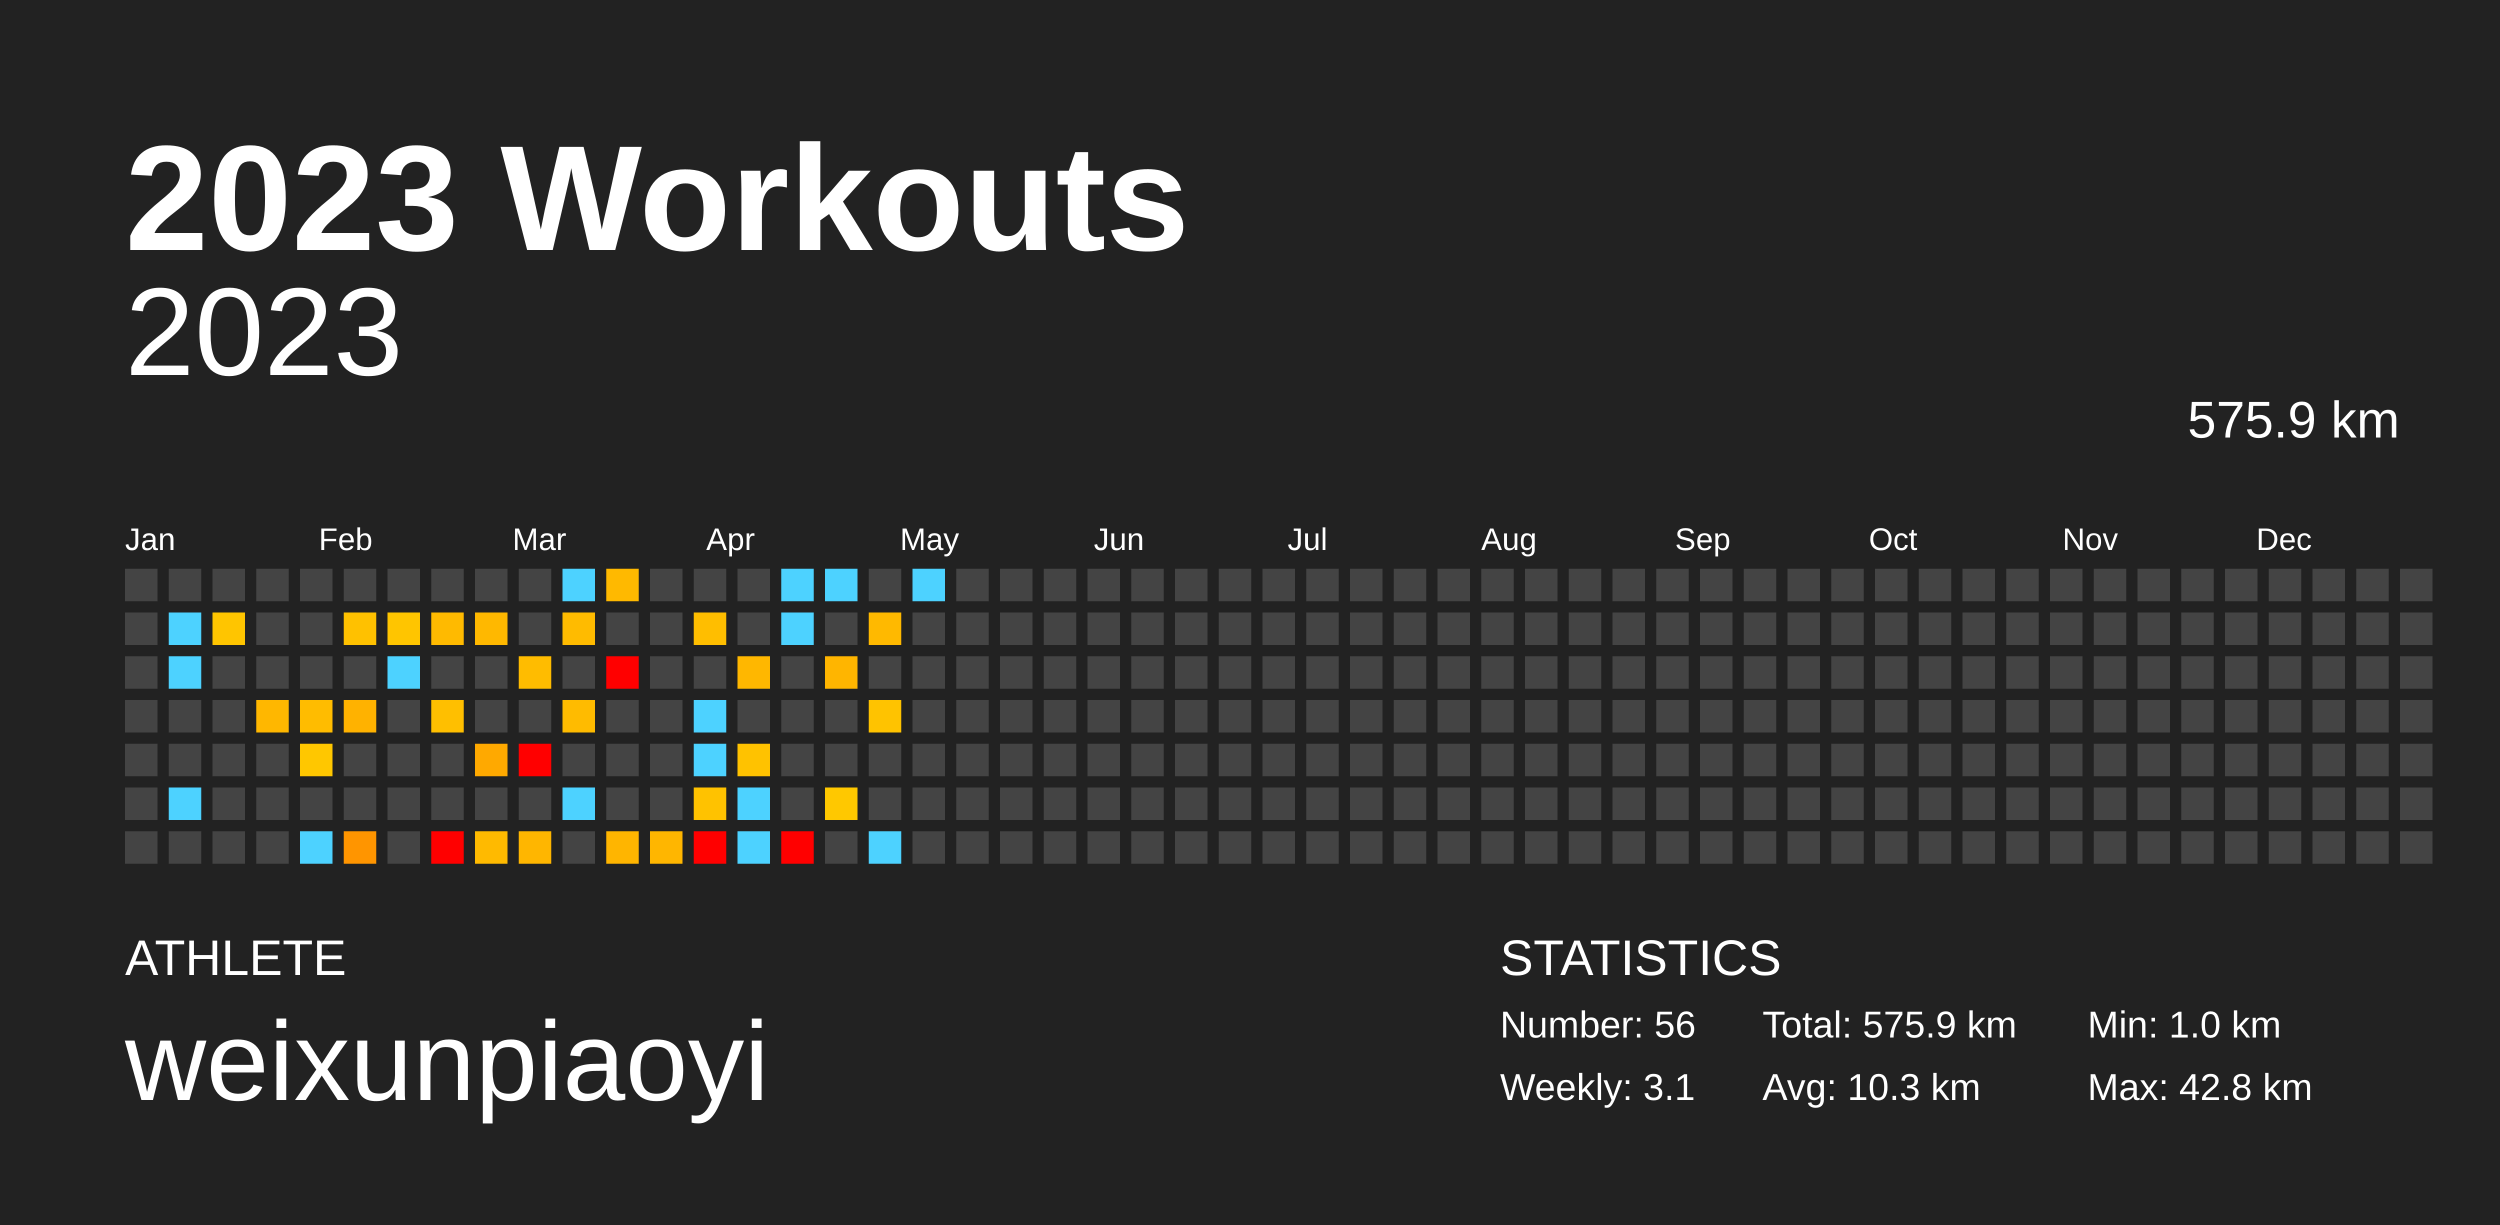
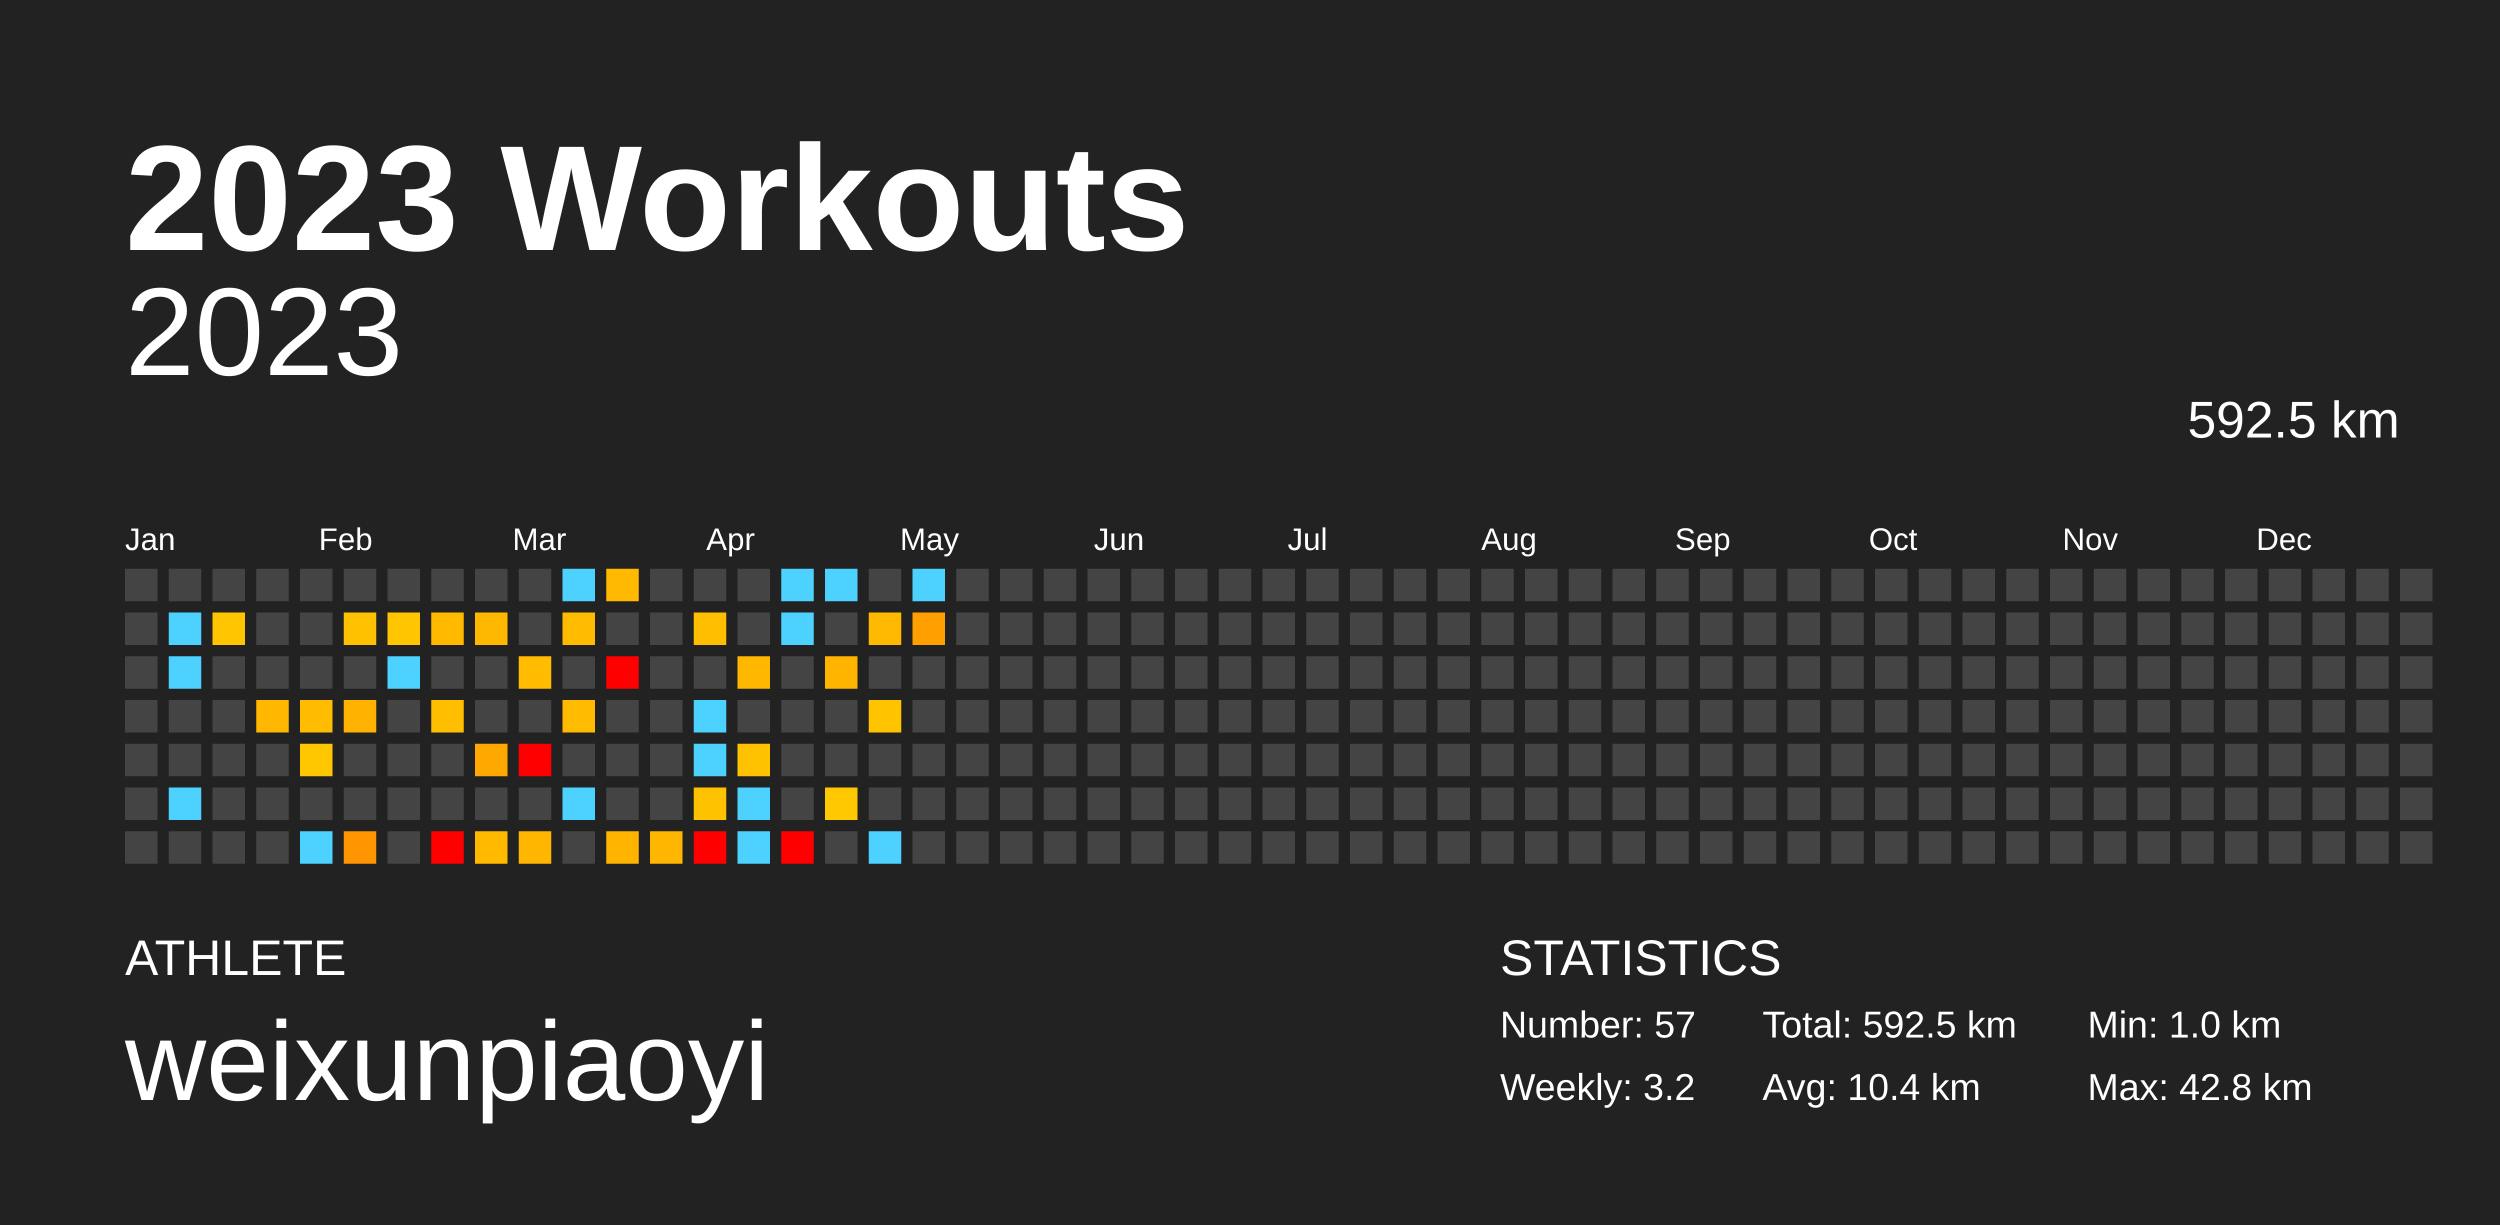
<svg xmlns="http://www.w3.org/2000/svg" baseProfile="full" height="98mm" version="1.1" viewBox="0,0,200,98" width="200mm">
  <defs />
  <rect fill="#222222" height="98" width="200" x="0" y="0" />
  <text fill="#FFFFFF" style="font-size:12px; font-family:Arial; font-weight:bold;" x="10" y="20">2023 Workouts</text>
  <text fill="#FFFFFF" style="font-size:4px; font-family:Arial" x="10" y="78">ATHLETE</text>
  <text fill="#FFFFFF" style="font-size:9px; font-family:Arial" x="10" y="88">weixunpiaoyi</text>
  <text fill="#FFFFFF" style="font-size:4px; font-family:Arial" x="120" y="78">STATISTICS</text>
-   <text fill="#FFFFFF" style="font-size:3px; font-family:Arial" x="120" y="83">Number: 56</text>
-   <text fill="#FFFFFF" style="font-size:3px; font-family:Arial" x="120" y="88">Weekly: 3.1</text>
-   <text fill="#FFFFFF" style="font-size:3px; font-family:Arial" x="141" y="83">Total: 575.9 km</text>
-   <text fill="#FFFFFF" style="font-size:3px; font-family:Arial" x="141" y="88">Avg: 10.3 km</text>
+   <text fill="#FFFFFF" style="font-size:3px; font-family:Arial" x="120" y="83">Number: 57</text>
+   <text fill="#FFFFFF" style="font-size:3px; font-family:Arial" x="120" y="88">Weekly: 3.2</text>
+   <text fill="#FFFFFF" style="font-size:3px; font-family:Arial" x="141" y="83">Total: 592.5 km</text>
+   <text fill="#FFFFFF" style="font-size:3px; font-family:Arial" x="141" y="88">Avg: 10.4 km</text>
  <text fill="#FFFFFF" style="font-size:3px; font-family:Arial" x="167" y="83">Min: 1.0 km</text>
  <text fill="#FFFFFF" style="font-size:3px; font-family:Arial" x="167" y="88">Max: 42.8 km</text>
  <text alignment-baseline="hanging" fill="#FFFFFF" style="font-size:10.0px; font-family:Arial;" x="10" y="30">2023</text>
-   <text alignment-baseline="hanging" fill="#FFFFFF" style="font-size:4.125px; font-family:Arial;" x="175" y="35">575.9 km</text>
+   <text alignment-baseline="hanging" fill="#FFFFFF" style="font-size:4.125px; font-family:Arial;" x="175" y="35">592.5 km</text>
  <text fill="#FFFFFF" style="font-size:2.5px; font-family:Arial" x="10.0" y="44">Jan</text>
  <text fill="#FFFFFF" style="font-size:2.5px; font-family:Arial" x="25.5" y="44">Feb</text>
  <text fill="#FFFFFF" style="font-size:2.5px; font-family:Arial" x="41.0" y="44">Mar</text>
  <text fill="#FFFFFF" style="font-size:2.5px; font-family:Arial" x="56.5" y="44">Apr</text>
  <text fill="#FFFFFF" style="font-size:2.5px; font-family:Arial" x="72.0" y="44">May</text>
  <text fill="#FFFFFF" style="font-size:2.5px; font-family:Arial" x="87.5" y="44">Jun</text>
  <text fill="#FFFFFF" style="font-size:2.5px; font-family:Arial" x="103.0" y="44">Jul</text>
  <text fill="#FFFFFF" style="font-size:2.5px; font-family:Arial" x="118.5" y="44">Aug</text>
  <text fill="#FFFFFF" style="font-size:2.5px; font-family:Arial" x="134.0" y="44">Sep</text>
  <text fill="#FFFFFF" style="font-size:2.5px; font-family:Arial" x="149.5" y="44">Oct</text>
  <text fill="#FFFFFF" style="font-size:2.5px; font-family:Arial" x="165.0" y="44">Nov</text>
  <text fill="#FFFFFF" style="font-size:2.5px; font-family:Arial" x="180.5" y="44">Dec</text>
  <rect fill="#444444" height="2.6" width="2.6" x="10.0" y="45.5" />
  <rect fill="#444444" height="2.6" width="2.6" x="10.0" y="49.0" />
  <rect fill="#444444" height="2.6" width="2.6" x="10.0" y="52.5" />
  <rect fill="#444444" height="2.6" width="2.6" x="10.0" y="56.0" />
  <rect fill="#444444" height="2.6" width="2.6" x="10.0" y="59.5" />
  <rect fill="#444444" height="2.6" width="2.6" x="10.0" y="63.0" />
  <rect fill="#444444" height="2.6" width="2.6" x="10.0" y="66.5" />
  <rect fill="#444444" height="2.6" width="2.6" x="13.5" y="45.5" />
  <rect fill="#4dd2ff" height="2.6" width="2.6" x="13.5" y="49.0" />
  <rect fill="#4dd2ff" height="2.6" width="2.6" x="13.5" y="52.5" />
  <rect fill="#444444" height="2.6" width="2.6" x="13.5" y="56.0" />
  <rect fill="#444444" height="2.6" width="2.6" x="13.5" y="59.5" />
  <rect fill="#4dd2ff" height="2.6" width="2.6" x="13.5" y="63.0" />
  <rect fill="#444444" height="2.6" width="2.6" x="13.5" y="66.5" />
  <rect fill="#444444" height="2.6" width="2.6" x="17.0" y="45.5" />
  <rect fill="#ffc500" height="2.6" width="2.6" x="17.0" y="49.0" />
  <rect fill="#444444" height="2.6" width="2.6" x="17.0" y="52.5" />
  <rect fill="#444444" height="2.6" width="2.6" x="17.0" y="56.0" />
  <rect fill="#444444" height="2.6" width="2.6" x="17.0" y="59.5" />
  <rect fill="#444444" height="2.6" width="2.6" x="17.0" y="63.0" />
  <rect fill="#444444" height="2.6" width="2.6" x="17.0" y="66.5" />
  <rect fill="#444444" height="2.6" width="2.6" x="20.5" y="45.5" />
  <rect fill="#444444" height="2.6" width="2.6" x="20.5" y="49.0" />
  <rect fill="#444444" height="2.6" width="2.6" x="20.5" y="52.5" />
  <rect fill="#ffb700" height="2.6" width="2.6" x="20.5" y="56.0" />
  <rect fill="#444444" height="2.6" width="2.6" x="20.5" y="59.5" />
  <rect fill="#444444" height="2.6" width="2.6" x="20.5" y="63.0" />
  <rect fill="#444444" height="2.6" width="2.6" x="20.5" y="66.5" />
  <rect fill="#444444" height="2.6" width="2.6" x="24.0" y="45.5" />
  <rect fill="#444444" height="2.6" width="2.6" x="24.0" y="49.0" />
  <rect fill="#444444" height="2.6" width="2.6" x="24.0" y="52.5" />
  <rect fill="#ffbc00" height="2.6" width="2.6" x="24.0" y="56.0" />
  <rect fill="#ffc700" height="2.6" width="2.6" x="24.0" y="59.5" />
  <rect fill="#444444" height="2.6" width="2.6" x="24.0" y="63.0" />
  <rect fill="#4dd2ff" height="2.6" width="2.6" x="24.0" y="66.5" />
  <rect fill="#444444" height="2.6" width="2.6" x="27.5" y="45.5" />
  <rect fill="#ffc100" height="2.6" width="2.6" x="27.5" y="49.0" />
  <rect fill="#444444" height="2.6" width="2.6" x="27.5" y="52.5" />
  <rect fill="#ffb200" height="2.6" width="2.6" x="27.5" y="56.0" />
  <rect fill="#444444" height="2.6" width="2.6" x="27.5" y="59.5" />
  <rect fill="#444444" height="2.6" width="2.6" x="27.5" y="63.0" />
  <rect fill="#ff9500" height="2.6" width="2.6" x="27.5" y="66.5" />
  <rect fill="#444444" height="2.6" width="2.6" x="31.0" y="45.5" />
  <rect fill="#ffc500" height="2.6" width="2.6" x="31.0" y="49.0" />
  <rect fill="#4dd2ff" height="2.6" width="2.6" x="31.0" y="52.5" />
  <rect fill="#444444" height="2.6" width="2.6" x="31.0" y="56.0" />
  <rect fill="#444444" height="2.6" width="2.6" x="31.0" y="59.5" />
  <rect fill="#444444" height="2.6" width="2.6" x="31.0" y="63.0" />
  <rect fill="#444444" height="2.6" width="2.6" x="31.0" y="66.5" />
  <rect fill="#444444" height="2.6" width="2.6" x="34.5" y="45.5" />
  <rect fill="#ffba00" height="2.6" width="2.6" x="34.5" y="49.0" />
  <rect fill="#444444" height="2.6" width="2.6" x="34.5" y="52.5" />
  <rect fill="#ffbf00" height="2.6" width="2.6" x="34.5" y="56.0" />
  <rect fill="#444444" height="2.6" width="2.6" x="34.5" y="59.5" />
  <rect fill="#444444" height="2.6" width="2.6" x="34.5" y="63.0" />
  <rect fill="red" height="2.6" width="2.6" x="34.5" y="66.5" />
  <rect fill="#444444" height="2.6" width="2.6" x="38.0" y="45.5" />
  <rect fill="#ffb800" height="2.6" width="2.6" x="38.0" y="49.0" />
  <rect fill="#444444" height="2.6" width="2.6" x="38.0" y="52.5" />
  <rect fill="#444444" height="2.6" width="2.6" x="38.0" y="56.0" />
  <rect fill="#ffa900" height="2.6" width="2.6" x="38.0" y="59.5" />
  <rect fill="#444444" height="2.6" width="2.6" x="38.0" y="63.0" />
  <rect fill="#ffba00" height="2.6" width="2.6" x="38.0" y="66.5" />
  <rect fill="#444444" height="2.6" width="2.6" x="41.5" y="45.5" />
  <rect fill="#444444" height="2.6" width="2.6" x="41.5" y="49.0" />
  <rect fill="#ffbc00" height="2.6" width="2.6" x="41.5" y="52.5" />
  <rect fill="#444444" height="2.6" width="2.6" x="41.5" y="56.0" />
  <rect fill="red" height="2.6" width="2.6" x="41.5" y="59.5" />
  <rect fill="#444444" height="2.6" width="2.6" x="41.5" y="63.0" />
  <rect fill="#ffb600" height="2.6" width="2.6" x="41.5" y="66.5" />
  <rect fill="#4dd2ff" height="2.6" width="2.6" x="45.0" y="45.5" />
  <rect fill="#ffbb00" height="2.6" width="2.6" x="45.0" y="49.0" />
  <rect fill="#444444" height="2.6" width="2.6" x="45.0" y="52.5" />
  <rect fill="#ffbb00" height="2.6" width="2.6" x="45.0" y="56.0" />
  <rect fill="#444444" height="2.6" width="2.6" x="45.0" y="59.5" />
  <rect fill="#4dd2ff" height="2.6" width="2.6" x="45.0" y="63.0" />
  <rect fill="#444444" height="2.6" width="2.6" x="45.0" y="66.5" />
  <rect fill="#ffb900" height="2.6" width="2.6" x="48.5" y="45.5" />
  <rect fill="#444444" height="2.6" width="2.6" x="48.5" y="49.0" />
  <rect fill="red" height="2.6" width="2.6" x="48.5" y="52.5" />
  <rect fill="#444444" height="2.6" width="2.6" x="48.5" y="56.0" />
  <rect fill="#444444" height="2.6" width="2.6" x="48.5" y="59.5" />
  <rect fill="#444444" height="2.6" width="2.6" x="48.5" y="63.0" />
  <rect fill="#ffb500" height="2.6" width="2.6" x="48.5" y="66.5" />
  <rect fill="#444444" height="2.6" width="2.6" x="52.0" y="45.5" />
  <rect fill="#444444" height="2.6" width="2.6" x="52.0" y="49.0" />
  <rect fill="#444444" height="2.6" width="2.6" x="52.0" y="52.5" />
  <rect fill="#444444" height="2.6" width="2.6" x="52.0" y="56.0" />
  <rect fill="#444444" height="2.6" width="2.6" x="52.0" y="59.5" />
  <rect fill="#444444" height="2.6" width="2.6" x="52.0" y="63.0" />
  <rect fill="#ffb600" height="2.6" width="2.6" x="52.0" y="66.5" />
  <rect fill="#444444" height="2.6" width="2.6" x="55.5" y="45.5" />
  <rect fill="#ffbe00" height="2.6" width="2.6" x="55.5" y="49.0" />
  <rect fill="#444444" height="2.6" width="2.6" x="55.5" y="52.5" />
  <rect fill="#4dd2ff" height="2.6" width="2.6" x="55.5" y="56.0" />
  <rect fill="#4dd2ff" height="2.6" width="2.6" x="55.5" y="59.5" />
  <rect fill="#ffc200" height="2.6" width="2.6" x="55.5" y="63.0" />
  <rect fill="red" height="2.6" width="2.6" x="55.5" y="66.5" />
  <rect fill="#444444" height="2.6" width="2.6" x="59.0" y="45.5" />
  <rect fill="#444444" height="2.6" width="2.6" x="59.0" y="49.0" />
  <rect fill="#ffb700" height="2.6" width="2.6" x="59.0" y="52.5" />
  <rect fill="#444444" height="2.6" width="2.6" x="59.0" y="56.0" />
  <rect fill="#ffc200" height="2.6" width="2.6" x="59.0" y="59.5" />
  <rect fill="#4dd2ff" height="2.6" width="2.6" x="59.0" y="63.0" />
  <rect fill="#4dd2ff" height="2.6" width="2.6" x="59.0" y="66.5" />
  <rect fill="#4dd2ff" height="2.6" width="2.6" x="62.5" y="45.5" />
  <rect fill="#4dd2ff" height="2.6" width="2.6" x="62.5" y="49.0" />
  <rect fill="#444444" height="2.6" width="2.6" x="62.5" y="52.5" />
  <rect fill="#444444" height="2.6" width="2.6" x="62.5" y="56.0" />
  <rect fill="#444444" height="2.6" width="2.6" x="62.5" y="59.5" />
  <rect fill="#444444" height="2.6" width="2.6" x="62.5" y="63.0" />
  <rect fill="red" height="2.6" width="2.6" x="62.5" y="66.5" />
  <rect fill="#4dd2ff" height="2.6" width="2.6" x="66.0" y="45.5" />
  <rect fill="#444444" height="2.6" width="2.6" x="66.0" y="49.0" />
  <rect fill="#ffb500" height="2.6" width="2.6" x="66.0" y="52.5" />
  <rect fill="#444444" height="2.6" width="2.6" x="66.0" y="56.0" />
  <rect fill="#444444" height="2.6" width="2.6" x="66.0" y="59.5" />
  <rect fill="#ffc800" height="2.6" width="2.6" x="66.0" y="63.0" />
  <rect fill="#444444" height="2.6" width="2.6" x="66.0" y="66.5" />
  <rect fill="#444444" height="2.6" width="2.6" x="69.5" y="45.5" />
  <rect fill="#ffb900" height="2.6" width="2.6" x="69.5" y="49.0" />
  <rect fill="#444444" height="2.6" width="2.6" x="69.5" y="52.5" />
  <rect fill="#ffc300" height="2.6" width="2.6" x="69.5" y="56.0" />
  <rect fill="#444444" height="2.6" width="2.6" x="69.5" y="59.5" />
  <rect fill="#444444" height="2.6" width="2.6" x="69.5" y="63.0" />
  <rect fill="#4dd2ff" height="2.6" width="2.6" x="69.5" y="66.5" />
  <rect fill="#4dd2ff" height="2.6" width="2.6" x="73.0" y="45.5" />
-   <rect fill="#444444" height="2.6" width="2.6" x="73.0" y="49.0" />
+   <rect fill="#ffa000" height="2.6" width="2.6" x="73.0" y="49.0" />
  <rect fill="#444444" height="2.6" width="2.6" x="73.0" y="52.5" />
  <rect fill="#444444" height="2.6" width="2.6" x="73.0" y="56.0" />
  <rect fill="#444444" height="2.6" width="2.6" x="73.0" y="59.5" />
  <rect fill="#444444" height="2.6" width="2.6" x="73.0" y="63.0" />
  <rect fill="#444444" height="2.6" width="2.6" x="73.0" y="66.5" />
  <rect fill="#444444" height="2.6" width="2.6" x="76.5" y="45.5" />
  <rect fill="#444444" height="2.6" width="2.6" x="76.5" y="49.0" />
  <rect fill="#444444" height="2.6" width="2.6" x="76.5" y="52.5" />
  <rect fill="#444444" height="2.6" width="2.6" x="76.5" y="56.0" />
  <rect fill="#444444" height="2.6" width="2.6" x="76.5" y="59.5" />
  <rect fill="#444444" height="2.6" width="2.6" x="76.5" y="63.0" />
  <rect fill="#444444" height="2.6" width="2.6" x="76.5" y="66.5" />
  <rect fill="#444444" height="2.6" width="2.6" x="80.0" y="45.5" />
  <rect fill="#444444" height="2.6" width="2.6" x="80.0" y="49.0" />
  <rect fill="#444444" height="2.6" width="2.6" x="80.0" y="52.5" />
  <rect fill="#444444" height="2.6" width="2.6" x="80.0" y="56.0" />
  <rect fill="#444444" height="2.6" width="2.6" x="80.0" y="59.5" />
  <rect fill="#444444" height="2.6" width="2.6" x="80.0" y="63.0" />
  <rect fill="#444444" height="2.6" width="2.6" x="80.0" y="66.5" />
  <rect fill="#444444" height="2.6" width="2.6" x="83.5" y="45.5" />
  <rect fill="#444444" height="2.6" width="2.6" x="83.5" y="49.0" />
  <rect fill="#444444" height="2.6" width="2.6" x="83.5" y="52.5" />
  <rect fill="#444444" height="2.6" width="2.6" x="83.5" y="56.0" />
  <rect fill="#444444" height="2.6" width="2.6" x="83.5" y="59.5" />
  <rect fill="#444444" height="2.6" width="2.6" x="83.5" y="63.0" />
  <rect fill="#444444" height="2.6" width="2.6" x="83.5" y="66.5" />
  <rect fill="#444444" height="2.6" width="2.6" x="87.0" y="45.5" />
  <rect fill="#444444" height="2.6" width="2.6" x="87.0" y="49.0" />
  <rect fill="#444444" height="2.6" width="2.6" x="87.0" y="52.5" />
  <rect fill="#444444" height="2.6" width="2.6" x="87.0" y="56.0" />
  <rect fill="#444444" height="2.6" width="2.6" x="87.0" y="59.5" />
  <rect fill="#444444" height="2.6" width="2.6" x="87.0" y="63.0" />
  <rect fill="#444444" height="2.6" width="2.6" x="87.0" y="66.5" />
  <rect fill="#444444" height="2.6" width="2.6" x="90.5" y="45.5" />
  <rect fill="#444444" height="2.6" width="2.6" x="90.5" y="49.0" />
  <rect fill="#444444" height="2.6" width="2.6" x="90.5" y="52.5" />
  <rect fill="#444444" height="2.6" width="2.6" x="90.5" y="56.0" />
  <rect fill="#444444" height="2.6" width="2.6" x="90.5" y="59.5" />
  <rect fill="#444444" height="2.6" width="2.6" x="90.5" y="63.0" />
  <rect fill="#444444" height="2.6" width="2.6" x="90.5" y="66.5" />
  <rect fill="#444444" height="2.6" width="2.6" x="94.0" y="45.5" />
  <rect fill="#444444" height="2.6" width="2.6" x="94.0" y="49.0" />
  <rect fill="#444444" height="2.6" width="2.6" x="94.0" y="52.5" />
  <rect fill="#444444" height="2.6" width="2.6" x="94.0" y="56.0" />
  <rect fill="#444444" height="2.6" width="2.6" x="94.0" y="59.5" />
  <rect fill="#444444" height="2.6" width="2.6" x="94.0" y="63.0" />
  <rect fill="#444444" height="2.6" width="2.6" x="94.0" y="66.5" />
  <rect fill="#444444" height="2.6" width="2.6" x="97.5" y="45.5" />
  <rect fill="#444444" height="2.6" width="2.6" x="97.5" y="49.0" />
  <rect fill="#444444" height="2.6" width="2.6" x="97.5" y="52.5" />
  <rect fill="#444444" height="2.6" width="2.6" x="97.5" y="56.0" />
  <rect fill="#444444" height="2.6" width="2.6" x="97.5" y="59.5" />
  <rect fill="#444444" height="2.6" width="2.6" x="97.5" y="63.0" />
  <rect fill="#444444" height="2.6" width="2.6" x="97.5" y="66.5" />
  <rect fill="#444444" height="2.6" width="2.6" x="101.0" y="45.5" />
  <rect fill="#444444" height="2.6" width="2.6" x="101.0" y="49.0" />
  <rect fill="#444444" height="2.6" width="2.6" x="101.0" y="52.5" />
  <rect fill="#444444" height="2.6" width="2.6" x="101.0" y="56.0" />
  <rect fill="#444444" height="2.6" width="2.6" x="101.0" y="59.5" />
  <rect fill="#444444" height="2.6" width="2.6" x="101.0" y="63.0" />
  <rect fill="#444444" height="2.6" width="2.6" x="101.0" y="66.5" />
  <rect fill="#444444" height="2.6" width="2.6" x="104.5" y="45.5" />
  <rect fill="#444444" height="2.6" width="2.6" x="104.5" y="49.0" />
  <rect fill="#444444" height="2.6" width="2.6" x="104.5" y="52.5" />
  <rect fill="#444444" height="2.6" width="2.6" x="104.5" y="56.0" />
  <rect fill="#444444" height="2.6" width="2.6" x="104.5" y="59.5" />
  <rect fill="#444444" height="2.6" width="2.6" x="104.5" y="63.0" />
  <rect fill="#444444" height="2.6" width="2.6" x="104.5" y="66.5" />
  <rect fill="#444444" height="2.6" width="2.6" x="108.0" y="45.5" />
  <rect fill="#444444" height="2.6" width="2.6" x="108.0" y="49.0" />
  <rect fill="#444444" height="2.6" width="2.6" x="108.0" y="52.5" />
  <rect fill="#444444" height="2.6" width="2.6" x="108.0" y="56.0" />
  <rect fill="#444444" height="2.6" width="2.6" x="108.0" y="59.5" />
  <rect fill="#444444" height="2.6" width="2.6" x="108.0" y="63.0" />
  <rect fill="#444444" height="2.6" width="2.6" x="108.0" y="66.5" />
  <rect fill="#444444" height="2.6" width="2.6" x="111.5" y="45.5" />
  <rect fill="#444444" height="2.6" width="2.6" x="111.5" y="49.0" />
  <rect fill="#444444" height="2.6" width="2.6" x="111.5" y="52.5" />
  <rect fill="#444444" height="2.6" width="2.6" x="111.5" y="56.0" />
  <rect fill="#444444" height="2.6" width="2.6" x="111.5" y="59.5" />
  <rect fill="#444444" height="2.6" width="2.6" x="111.5" y="63.0" />
  <rect fill="#444444" height="2.6" width="2.6" x="111.5" y="66.5" />
  <rect fill="#444444" height="2.6" width="2.6" x="115.0" y="45.5" />
  <rect fill="#444444" height="2.6" width="2.6" x="115.0" y="49.0" />
  <rect fill="#444444" height="2.6" width="2.6" x="115.0" y="52.5" />
  <rect fill="#444444" height="2.6" width="2.6" x="115.0" y="56.0" />
  <rect fill="#444444" height="2.6" width="2.6" x="115.0" y="59.5" />
  <rect fill="#444444" height="2.6" width="2.6" x="115.0" y="63.0" />
  <rect fill="#444444" height="2.6" width="2.6" x="115.0" y="66.5" />
  <rect fill="#444444" height="2.6" width="2.6" x="118.5" y="45.5" />
  <rect fill="#444444" height="2.6" width="2.6" x="118.5" y="49.0" />
  <rect fill="#444444" height="2.6" width="2.6" x="118.5" y="52.5" />
  <rect fill="#444444" height="2.6" width="2.6" x="118.5" y="56.0" />
  <rect fill="#444444" height="2.6" width="2.6" x="118.5" y="59.5" />
  <rect fill="#444444" height="2.6" width="2.6" x="118.5" y="63.0" />
  <rect fill="#444444" height="2.6" width="2.6" x="118.5" y="66.5" />
  <rect fill="#444444" height="2.6" width="2.6" x="122.0" y="45.5" />
  <rect fill="#444444" height="2.6" width="2.6" x="122.0" y="49.0" />
  <rect fill="#444444" height="2.6" width="2.6" x="122.0" y="52.5" />
  <rect fill="#444444" height="2.6" width="2.6" x="122.0" y="56.0" />
  <rect fill="#444444" height="2.6" width="2.6" x="122.0" y="59.5" />
  <rect fill="#444444" height="2.6" width="2.6" x="122.0" y="63.0" />
  <rect fill="#444444" height="2.6" width="2.6" x="122.0" y="66.5" />
  <rect fill="#444444" height="2.6" width="2.6" x="125.5" y="45.5" />
  <rect fill="#444444" height="2.6" width="2.6" x="125.5" y="49.0" />
  <rect fill="#444444" height="2.6" width="2.6" x="125.5" y="52.5" />
  <rect fill="#444444" height="2.6" width="2.6" x="125.5" y="56.0" />
  <rect fill="#444444" height="2.6" width="2.6" x="125.5" y="59.5" />
  <rect fill="#444444" height="2.6" width="2.6" x="125.5" y="63.0" />
  <rect fill="#444444" height="2.6" width="2.6" x="125.5" y="66.5" />
  <rect fill="#444444" height="2.6" width="2.6" x="129.0" y="45.5" />
  <rect fill="#444444" height="2.6" width="2.6" x="129.0" y="49.0" />
  <rect fill="#444444" height="2.6" width="2.6" x="129.0" y="52.5" />
  <rect fill="#444444" height="2.6" width="2.6" x="129.0" y="56.0" />
  <rect fill="#444444" height="2.6" width="2.6" x="129.0" y="59.5" />
  <rect fill="#444444" height="2.6" width="2.6" x="129.0" y="63.0" />
  <rect fill="#444444" height="2.6" width="2.6" x="129.0" y="66.5" />
  <rect fill="#444444" height="2.6" width="2.6" x="132.5" y="45.5" />
  <rect fill="#444444" height="2.6" width="2.6" x="132.5" y="49.0" />
  <rect fill="#444444" height="2.6" width="2.6" x="132.5" y="52.5" />
  <rect fill="#444444" height="2.6" width="2.6" x="132.5" y="56.0" />
  <rect fill="#444444" height="2.6" width="2.6" x="132.5" y="59.5" />
  <rect fill="#444444" height="2.6" width="2.6" x="132.5" y="63.0" />
  <rect fill="#444444" height="2.6" width="2.6" x="132.5" y="66.5" />
  <rect fill="#444444" height="2.6" width="2.6" x="136.0" y="45.5" />
  <rect fill="#444444" height="2.6" width="2.6" x="136.0" y="49.0" />
  <rect fill="#444444" height="2.6" width="2.6" x="136.0" y="52.5" />
  <rect fill="#444444" height="2.6" width="2.6" x="136.0" y="56.0" />
  <rect fill="#444444" height="2.6" width="2.6" x="136.0" y="59.5" />
  <rect fill="#444444" height="2.6" width="2.6" x="136.0" y="63.0" />
  <rect fill="#444444" height="2.6" width="2.6" x="136.0" y="66.5" />
  <rect fill="#444444" height="2.6" width="2.6" x="139.5" y="45.5" />
  <rect fill="#444444" height="2.6" width="2.6" x="139.5" y="49.0" />
  <rect fill="#444444" height="2.6" width="2.6" x="139.5" y="52.5" />
  <rect fill="#444444" height="2.6" width="2.6" x="139.5" y="56.0" />
  <rect fill="#444444" height="2.6" width="2.6" x="139.5" y="59.5" />
  <rect fill="#444444" height="2.6" width="2.6" x="139.5" y="63.0" />
  <rect fill="#444444" height="2.6" width="2.6" x="139.5" y="66.5" />
  <rect fill="#444444" height="2.6" width="2.6" x="143.0" y="45.5" />
  <rect fill="#444444" height="2.6" width="2.6" x="143.0" y="49.0" />
  <rect fill="#444444" height="2.6" width="2.6" x="143.0" y="52.5" />
  <rect fill="#444444" height="2.6" width="2.6" x="143.0" y="56.0" />
  <rect fill="#444444" height="2.6" width="2.6" x="143.0" y="59.5" />
  <rect fill="#444444" height="2.6" width="2.6" x="143.0" y="63.0" />
  <rect fill="#444444" height="2.6" width="2.6" x="143.0" y="66.5" />
  <rect fill="#444444" height="2.6" width="2.6" x="146.5" y="45.5" />
  <rect fill="#444444" height="2.6" width="2.6" x="146.5" y="49.0" />
  <rect fill="#444444" height="2.6" width="2.6" x="146.5" y="52.5" />
  <rect fill="#444444" height="2.6" width="2.6" x="146.5" y="56.0" />
  <rect fill="#444444" height="2.6" width="2.6" x="146.5" y="59.5" />
  <rect fill="#444444" height="2.6" width="2.6" x="146.5" y="63.0" />
  <rect fill="#444444" height="2.6" width="2.6" x="146.5" y="66.5" />
  <rect fill="#444444" height="2.6" width="2.6" x="150.0" y="45.5" />
  <rect fill="#444444" height="2.6" width="2.6" x="150.0" y="49.0" />
  <rect fill="#444444" height="2.6" width="2.6" x="150.0" y="52.5" />
  <rect fill="#444444" height="2.6" width="2.6" x="150.0" y="56.0" />
  <rect fill="#444444" height="2.6" width="2.6" x="150.0" y="59.5" />
  <rect fill="#444444" height="2.6" width="2.6" x="150.0" y="63.0" />
  <rect fill="#444444" height="2.6" width="2.6" x="150.0" y="66.5" />
  <rect fill="#444444" height="2.6" width="2.6" x="153.5" y="45.5" />
  <rect fill="#444444" height="2.6" width="2.6" x="153.5" y="49.0" />
  <rect fill="#444444" height="2.6" width="2.6" x="153.5" y="52.5" />
  <rect fill="#444444" height="2.6" width="2.6" x="153.5" y="56.0" />
  <rect fill="#444444" height="2.6" width="2.6" x="153.5" y="59.5" />
  <rect fill="#444444" height="2.6" width="2.6" x="153.5" y="63.0" />
  <rect fill="#444444" height="2.6" width="2.6" x="153.5" y="66.5" />
  <rect fill="#444444" height="2.6" width="2.6" x="157.0" y="45.5" />
  <rect fill="#444444" height="2.6" width="2.6" x="157.0" y="49.0" />
  <rect fill="#444444" height="2.6" width="2.6" x="157.0" y="52.5" />
  <rect fill="#444444" height="2.6" width="2.6" x="157.0" y="56.0" />
  <rect fill="#444444" height="2.6" width="2.6" x="157.0" y="59.5" />
  <rect fill="#444444" height="2.6" width="2.6" x="157.0" y="63.0" />
  <rect fill="#444444" height="2.6" width="2.6" x="157.0" y="66.5" />
  <rect fill="#444444" height="2.6" width="2.6" x="160.5" y="45.5" />
  <rect fill="#444444" height="2.6" width="2.6" x="160.5" y="49.0" />
  <rect fill="#444444" height="2.6" width="2.6" x="160.5" y="52.5" />
  <rect fill="#444444" height="2.6" width="2.6" x="160.5" y="56.0" />
  <rect fill="#444444" height="2.6" width="2.6" x="160.5" y="59.5" />
  <rect fill="#444444" height="2.6" width="2.6" x="160.5" y="63.0" />
  <rect fill="#444444" height="2.6" width="2.6" x="160.5" y="66.5" />
  <rect fill="#444444" height="2.6" width="2.6" x="164.0" y="45.5" />
  <rect fill="#444444" height="2.6" width="2.6" x="164.0" y="49.0" />
  <rect fill="#444444" height="2.6" width="2.6" x="164.0" y="52.5" />
  <rect fill="#444444" height="2.6" width="2.6" x="164.0" y="56.0" />
  <rect fill="#444444" height="2.6" width="2.6" x="164.0" y="59.5" />
  <rect fill="#444444" height="2.6" width="2.6" x="164.0" y="63.0" />
  <rect fill="#444444" height="2.6" width="2.6" x="164.0" y="66.5" />
  <rect fill="#444444" height="2.6" width="2.6" x="167.5" y="45.5" />
  <rect fill="#444444" height="2.6" width="2.6" x="167.5" y="49.0" />
  <rect fill="#444444" height="2.6" width="2.6" x="167.5" y="52.5" />
  <rect fill="#444444" height="2.6" width="2.6" x="167.5" y="56.0" />
  <rect fill="#444444" height="2.6" width="2.6" x="167.5" y="59.5" />
  <rect fill="#444444" height="2.6" width="2.6" x="167.5" y="63.0" />
  <rect fill="#444444" height="2.6" width="2.6" x="167.5" y="66.5" />
  <rect fill="#444444" height="2.6" width="2.6" x="171.0" y="45.5" />
  <rect fill="#444444" height="2.6" width="2.6" x="171.0" y="49.0" />
  <rect fill="#444444" height="2.6" width="2.6" x="171.0" y="52.5" />
  <rect fill="#444444" height="2.6" width="2.6" x="171.0" y="56.0" />
  <rect fill="#444444" height="2.6" width="2.6" x="171.0" y="59.5" />
  <rect fill="#444444" height="2.6" width="2.6" x="171.0" y="63.0" />
  <rect fill="#444444" height="2.6" width="2.6" x="171.0" y="66.5" />
  <rect fill="#444444" height="2.6" width="2.6" x="174.5" y="45.5" />
  <rect fill="#444444" height="2.6" width="2.6" x="174.5" y="49.0" />
  <rect fill="#444444" height="2.6" width="2.6" x="174.5" y="52.5" />
  <rect fill="#444444" height="2.6" width="2.6" x="174.5" y="56.0" />
  <rect fill="#444444" height="2.6" width="2.6" x="174.5" y="59.5" />
  <rect fill="#444444" height="2.6" width="2.6" x="174.5" y="63.0" />
  <rect fill="#444444" height="2.6" width="2.6" x="174.5" y="66.5" />
  <rect fill="#444444" height="2.6" width="2.6" x="178.0" y="45.5" />
  <rect fill="#444444" height="2.6" width="2.6" x="178.0" y="49.0" />
  <rect fill="#444444" height="2.6" width="2.6" x="178.0" y="52.5" />
  <rect fill="#444444" height="2.6" width="2.6" x="178.0" y="56.0" />
  <rect fill="#444444" height="2.6" width="2.6" x="178.0" y="59.5" />
  <rect fill="#444444" height="2.6" width="2.6" x="178.0" y="63.0" />
  <rect fill="#444444" height="2.6" width="2.6" x="178.0" y="66.5" />
  <rect fill="#444444" height="2.6" width="2.6" x="181.5" y="45.5" />
  <rect fill="#444444" height="2.6" width="2.6" x="181.5" y="49.0" />
  <rect fill="#444444" height="2.6" width="2.6" x="181.5" y="52.5" />
  <rect fill="#444444" height="2.6" width="2.6" x="181.5" y="56.0" />
  <rect fill="#444444" height="2.6" width="2.6" x="181.5" y="59.5" />
  <rect fill="#444444" height="2.6" width="2.6" x="181.5" y="63.0" />
  <rect fill="#444444" height="2.6" width="2.6" x="181.5" y="66.5" />
  <rect fill="#444444" height="2.6" width="2.6" x="185.0" y="45.5" />
  <rect fill="#444444" height="2.6" width="2.6" x="185.0" y="49.0" />
  <rect fill="#444444" height="2.6" width="2.6" x="185.0" y="52.5" />
  <rect fill="#444444" height="2.6" width="2.6" x="185.0" y="56.0" />
  <rect fill="#444444" height="2.6" width="2.6" x="185.0" y="59.5" />
  <rect fill="#444444" height="2.6" width="2.6" x="185.0" y="63.0" />
  <rect fill="#444444" height="2.6" width="2.6" x="185.0" y="66.5" />
  <rect fill="#444444" height="2.6" width="2.6" x="188.5" y="45.5" />
  <rect fill="#444444" height="2.6" width="2.6" x="188.5" y="49.0" />
  <rect fill="#444444" height="2.6" width="2.6" x="188.5" y="52.5" />
  <rect fill="#444444" height="2.6" width="2.6" x="188.5" y="56.0" />
  <rect fill="#444444" height="2.6" width="2.6" x="188.5" y="59.5" />
  <rect fill="#444444" height="2.6" width="2.6" x="188.5" y="63.0" />
  <rect fill="#444444" height="2.6" width="2.6" x="188.5" y="66.5" />
  <rect fill="#444444" height="2.6" width="2.6" x="192.0" y="45.5" />
  <rect fill="#444444" height="2.6" width="2.6" x="192.0" y="49.0" />
  <rect fill="#444444" height="2.6" width="2.6" x="192.0" y="52.5" />
  <rect fill="#444444" height="2.6" width="2.6" x="192.0" y="56.0" />
  <rect fill="#444444" height="2.6" width="2.6" x="192.0" y="59.5" />
  <rect fill="#444444" height="2.6" width="2.6" x="192.0" y="63.0" />
  <rect fill="#444444" height="2.6" width="2.6" x="192.0" y="66.5" />
</svg>
